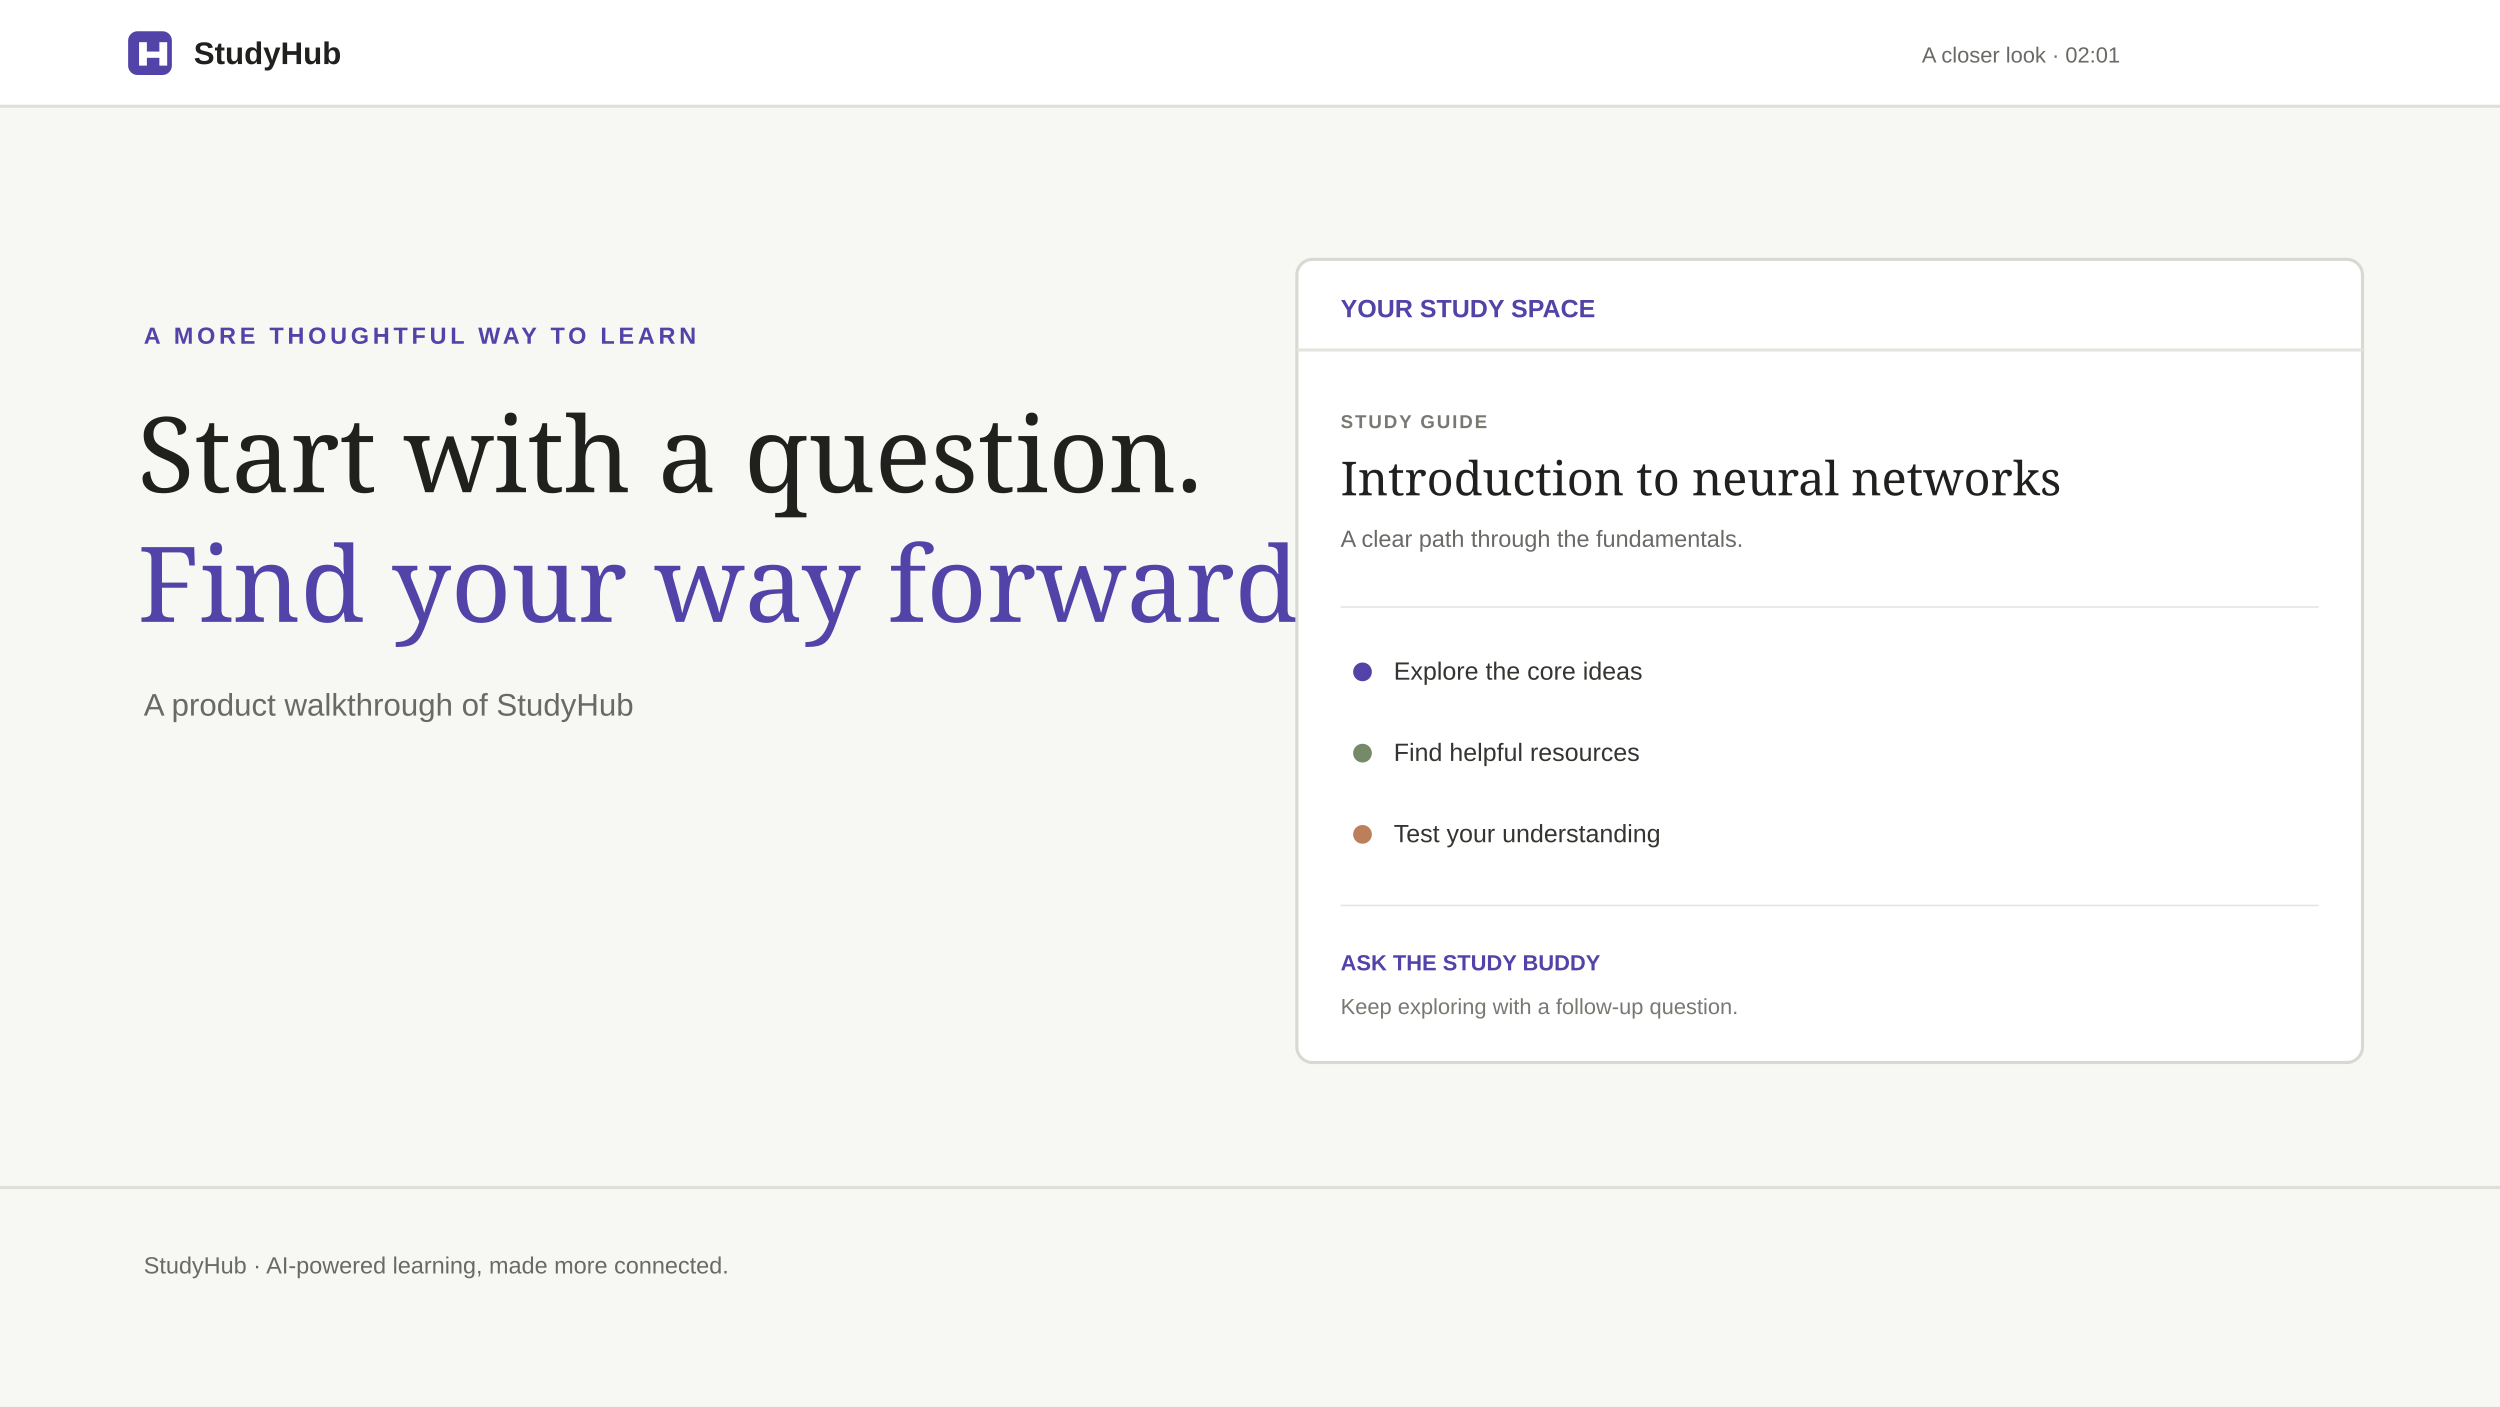
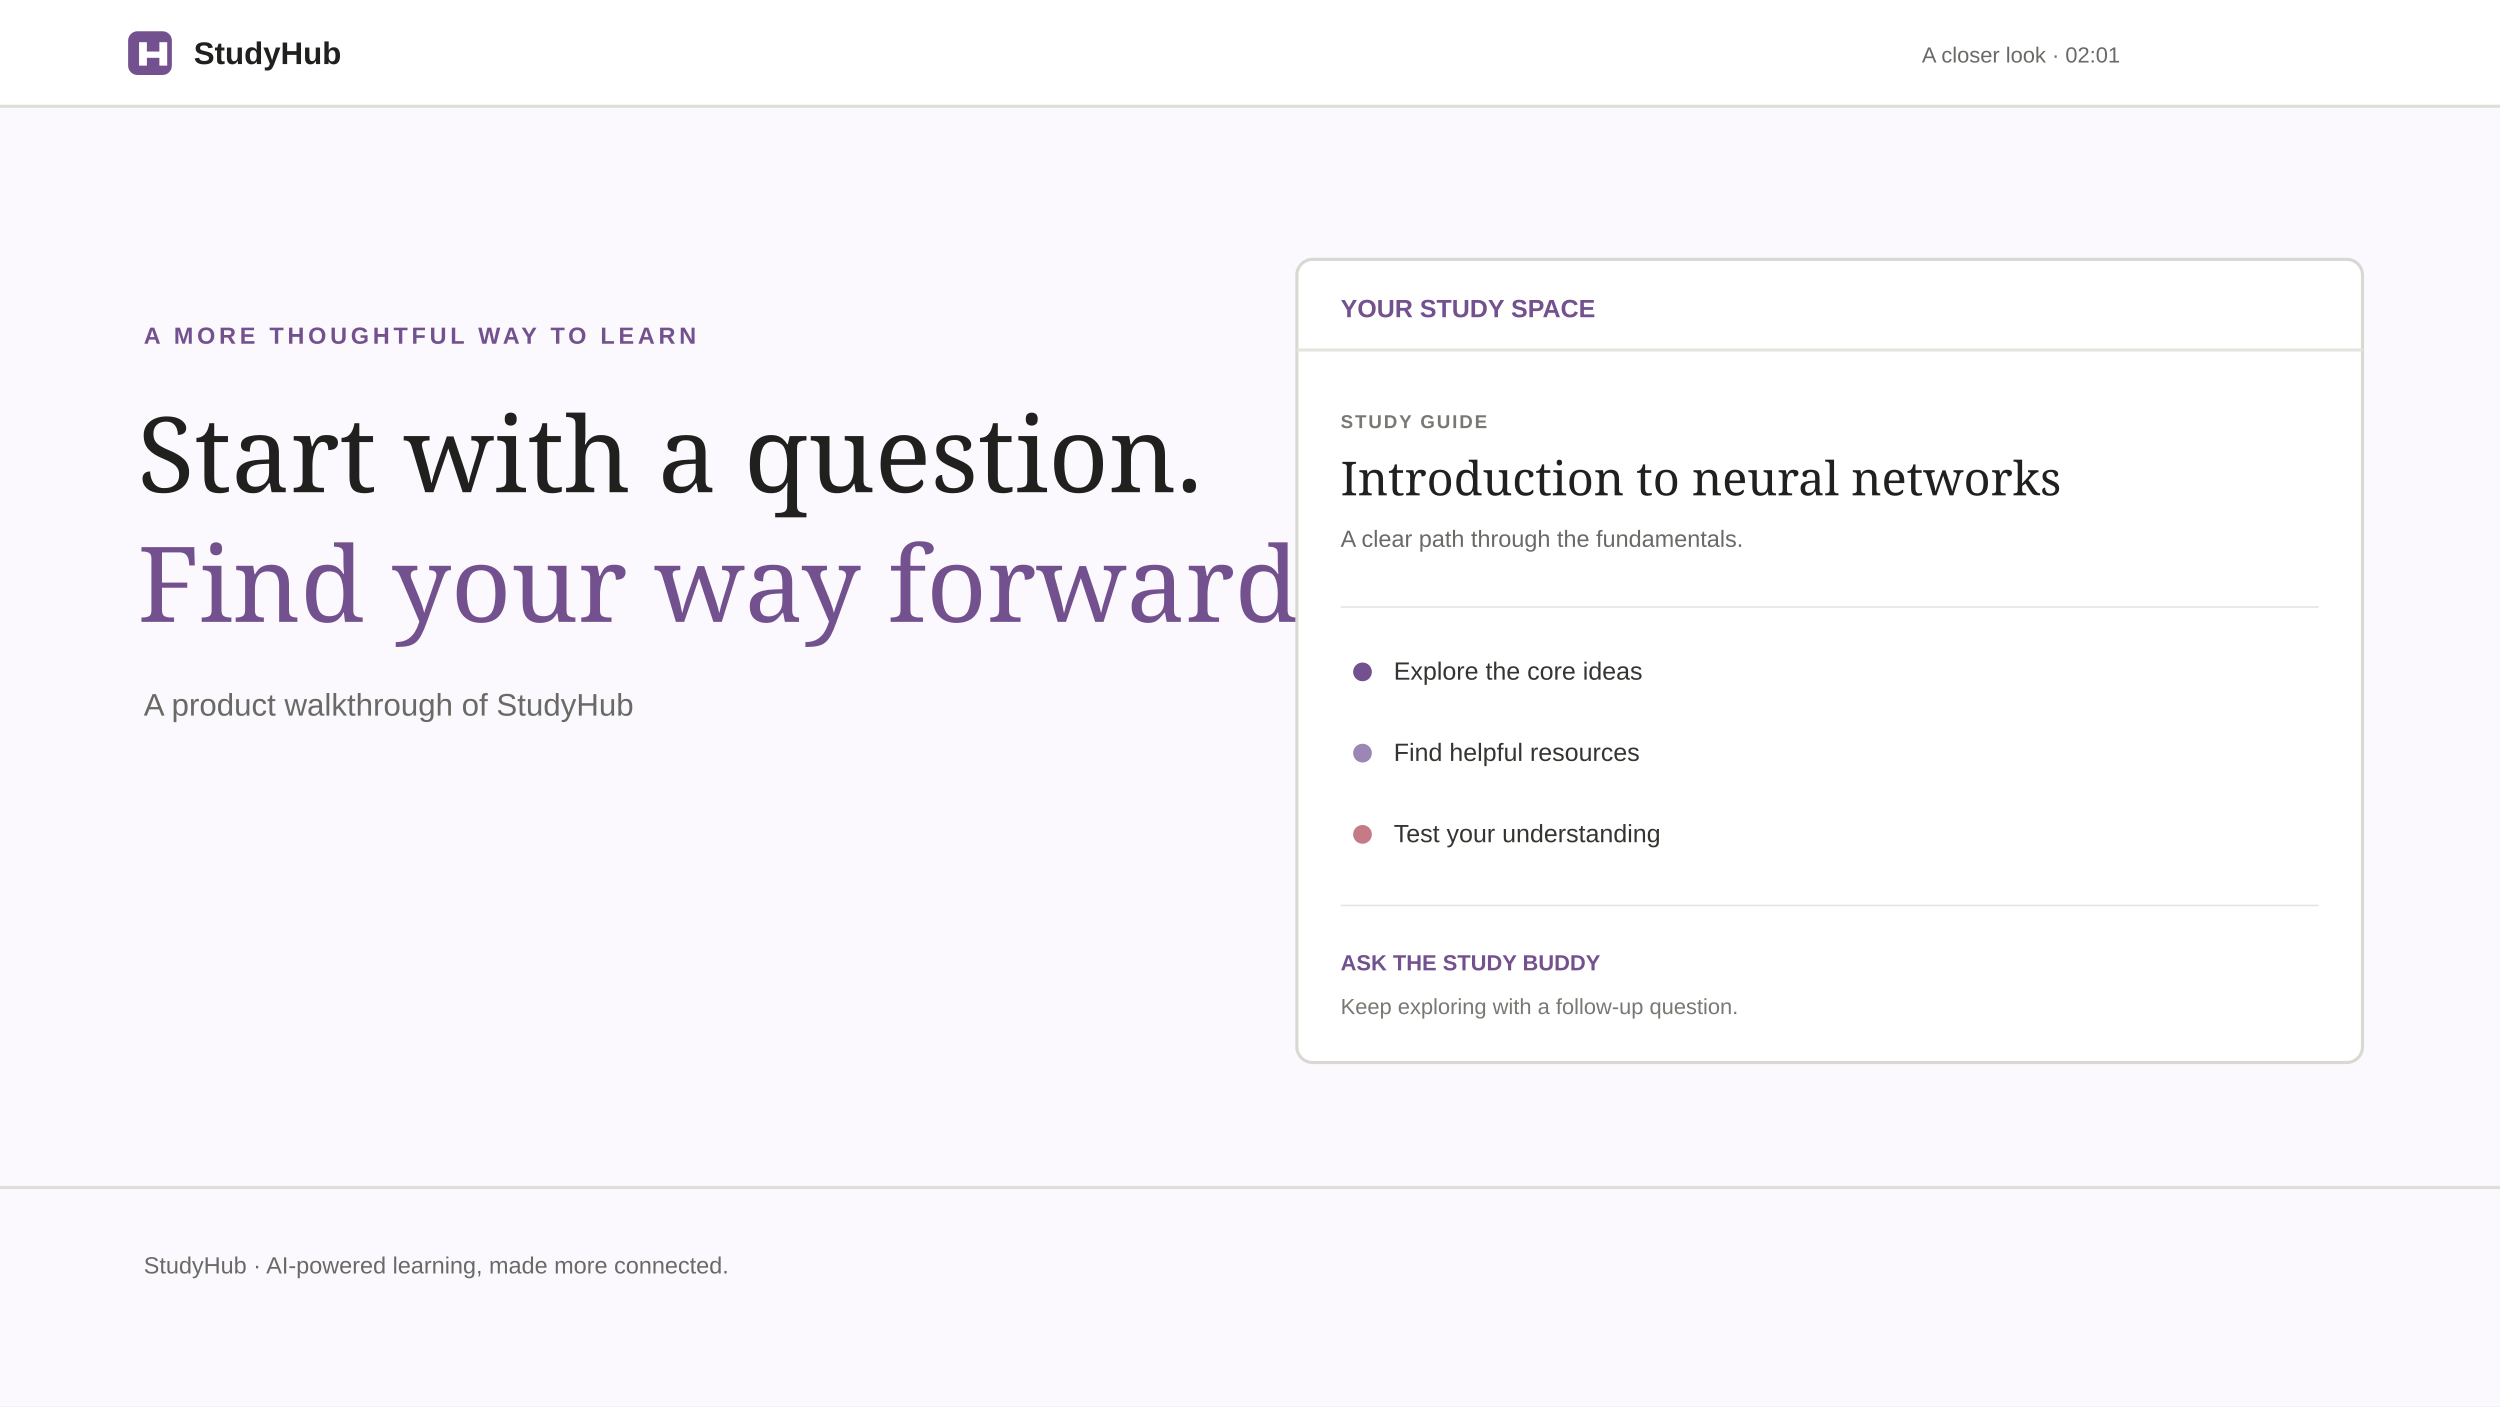
<svg xmlns="http://www.w3.org/2000/svg" viewBox="0 0 1600 900" fill="none">
-   <rect width="1600" height="900" fill="#F7F7F3" />
+   <rect width="1600" height="900" fill="#FBF9FD" />
  <path d="M0 0h1600v68H0z" fill="#fff" />
  <path d="M0 68h1600" stroke="#DEDFD9" stroke-width="2" />
-   <rect x="82" y="20" width="28" height="28" rx="6" fill="#5143A8" />
+   <rect x="82" y="20" width="28" height="28" rx="6" fill="#73518E" />
  <path d="M89 27h5v6h8v-6h5v15h-5v-5h-8v5h-5V27Z" fill="#fff" />
  <text x="124" y="41" fill="#20211F" font-family="Arial,Helvetica,sans-serif" font-size="20" font-weight="700">StudyHub</text>
  <text x="1230" y="40" fill="#686A66" font-family="Arial,Helvetica,sans-serif" font-size="14">A closer look · 02:01</text>
-   <text x="92" y="220" fill="#5143A8" font-family="Arial,Helvetica,sans-serif" font-size="15" font-weight="700" letter-spacing="2.4">A MORE THOUGHTFUL WAY TO LEARN</text>
+   <text x="92" y="220" fill="#73518E" font-family="Arial,Helvetica,sans-serif" font-size="15" font-weight="700" letter-spacing="2.4">A MORE THOUGHTFUL WAY TO LEARN</text>
  <text x="88" y="315" fill="#20211F" font-family="Georgia,serif" font-size="67">Start with a question.</text>
-   <text x="88" y="398" fill="#5143A8" font-family="Georgia,serif" font-size="67">Find your way forward.</text>
+   <text x="88" y="398" fill="#73518E" font-family="Georgia,serif" font-size="67">Find your way forward.</text>
  <text x="92" y="458" fill="#686A66" font-family="Arial,Helvetica,sans-serif" font-size="20">A product walkthrough of StudyHub</text>
  <g transform="translate(830 166)">
    <rect width="682" height="514" rx="10" fill="#fff" stroke="#D8D9D2" stroke-width="2" />
    <path d="M0 58h682" stroke="#E4E5DF" stroke-width="2" />
-     <text x="28" y="37" fill="#5143A8" font-family="Arial,Helvetica,sans-serif" font-size="16" font-weight="700">YOUR STUDY SPACE</text>
+     <text x="28" y="37" fill="#73518E" font-family="Arial,Helvetica,sans-serif" font-size="16" font-weight="700">YOUR STUDY SPACE</text>
    <text x="28" y="108" fill="#777972" font-family="Arial,Helvetica,sans-serif" font-size="12" font-weight="700" letter-spacing="1.2">STUDY GUIDE</text>
    <text x="28" y="151" fill="#20211F" font-family="Georgia,serif" font-size="30">Introduction to neural networks</text>
    <text x="28" y="184" fill="#686A66" font-family="Arial,Helvetica,sans-serif" font-size="15">A clear path through the fundamentals.</text>
    <rect x="28" y="222" width="626" height="1" fill="#E4E5DF" />
-     <circle cx="42" cy="264" r="6" fill="#5143A8" />
+     <circle cx="42" cy="264" r="6" fill="#73518E" />
    <text x="62" y="269" fill="#343530" font-family="Arial,Helvetica,sans-serif" font-size="16">Explore the core ideas</text>
-     <circle cx="42" cy="316" r="6" fill="#758A68" />
+     <circle cx="42" cy="316" r="6" fill="#9C87B4" />
    <text x="62" y="321" fill="#343530" font-family="Arial,Helvetica,sans-serif" font-size="16">Find helpful resources</text>
-     <circle cx="42" cy="368" r="6" fill="#BB805B" />
+     <circle cx="42" cy="368" r="6" fill="#C47A87" />
    <text x="62" y="373" fill="#343530" font-family="Arial,Helvetica,sans-serif" font-size="16">Test your understanding</text>
    <rect x="28" y="413" width="626" height="1" fill="#E4E5DF" />
-     <text x="28" y="455" fill="#5143A8" font-family="Arial,Helvetica,sans-serif" font-size="14" font-weight="700">ASK THE STUDY BUDDY</text>
+     <text x="28" y="455" fill="#73518E" font-family="Arial,Helvetica,sans-serif" font-size="14" font-weight="700">ASK THE STUDY BUDDY</text>
    <text x="28" y="483" fill="#777972" font-family="Arial,Helvetica,sans-serif" font-size="14">Keep exploring with a follow-up question.</text>
  </g>
  <path d="M0 760h1600" stroke="#DEDFD9" stroke-width="2" />
  <text x="92" y="815" fill="#686A66" font-family="Arial,Helvetica,sans-serif" font-size="15">StudyHub · AI-powered learning, made more connected.</text>
</svg>
